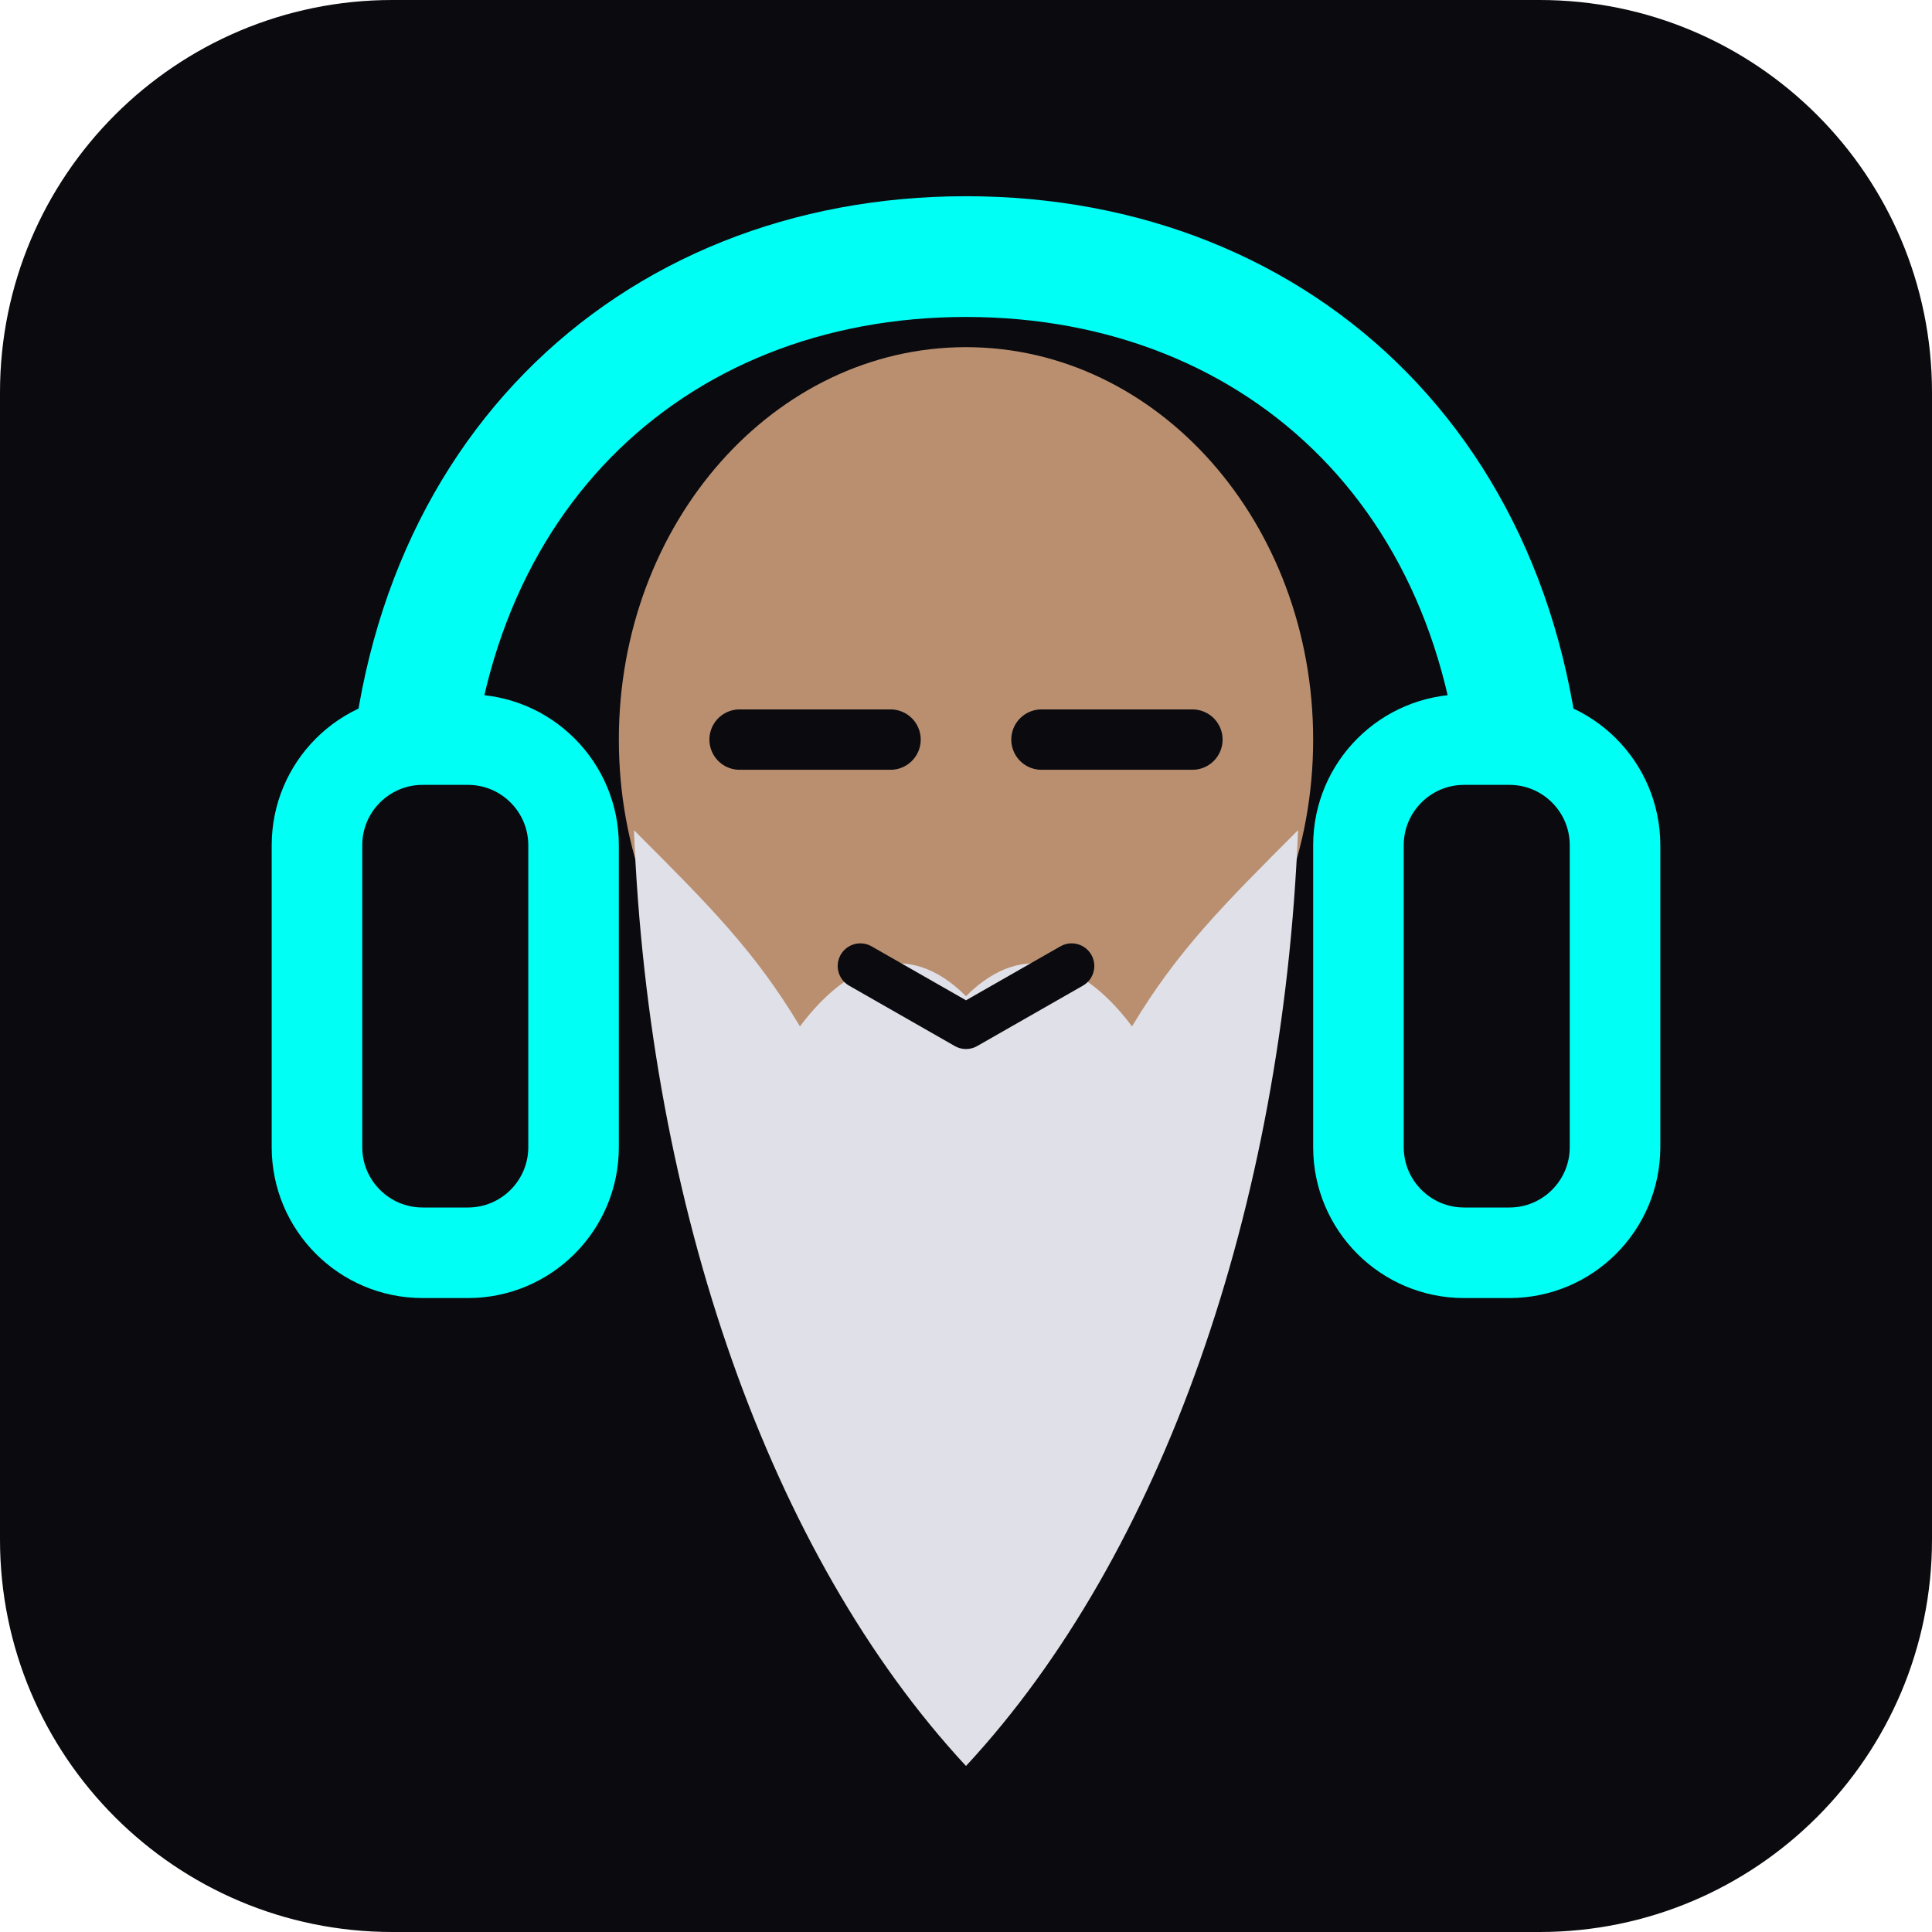
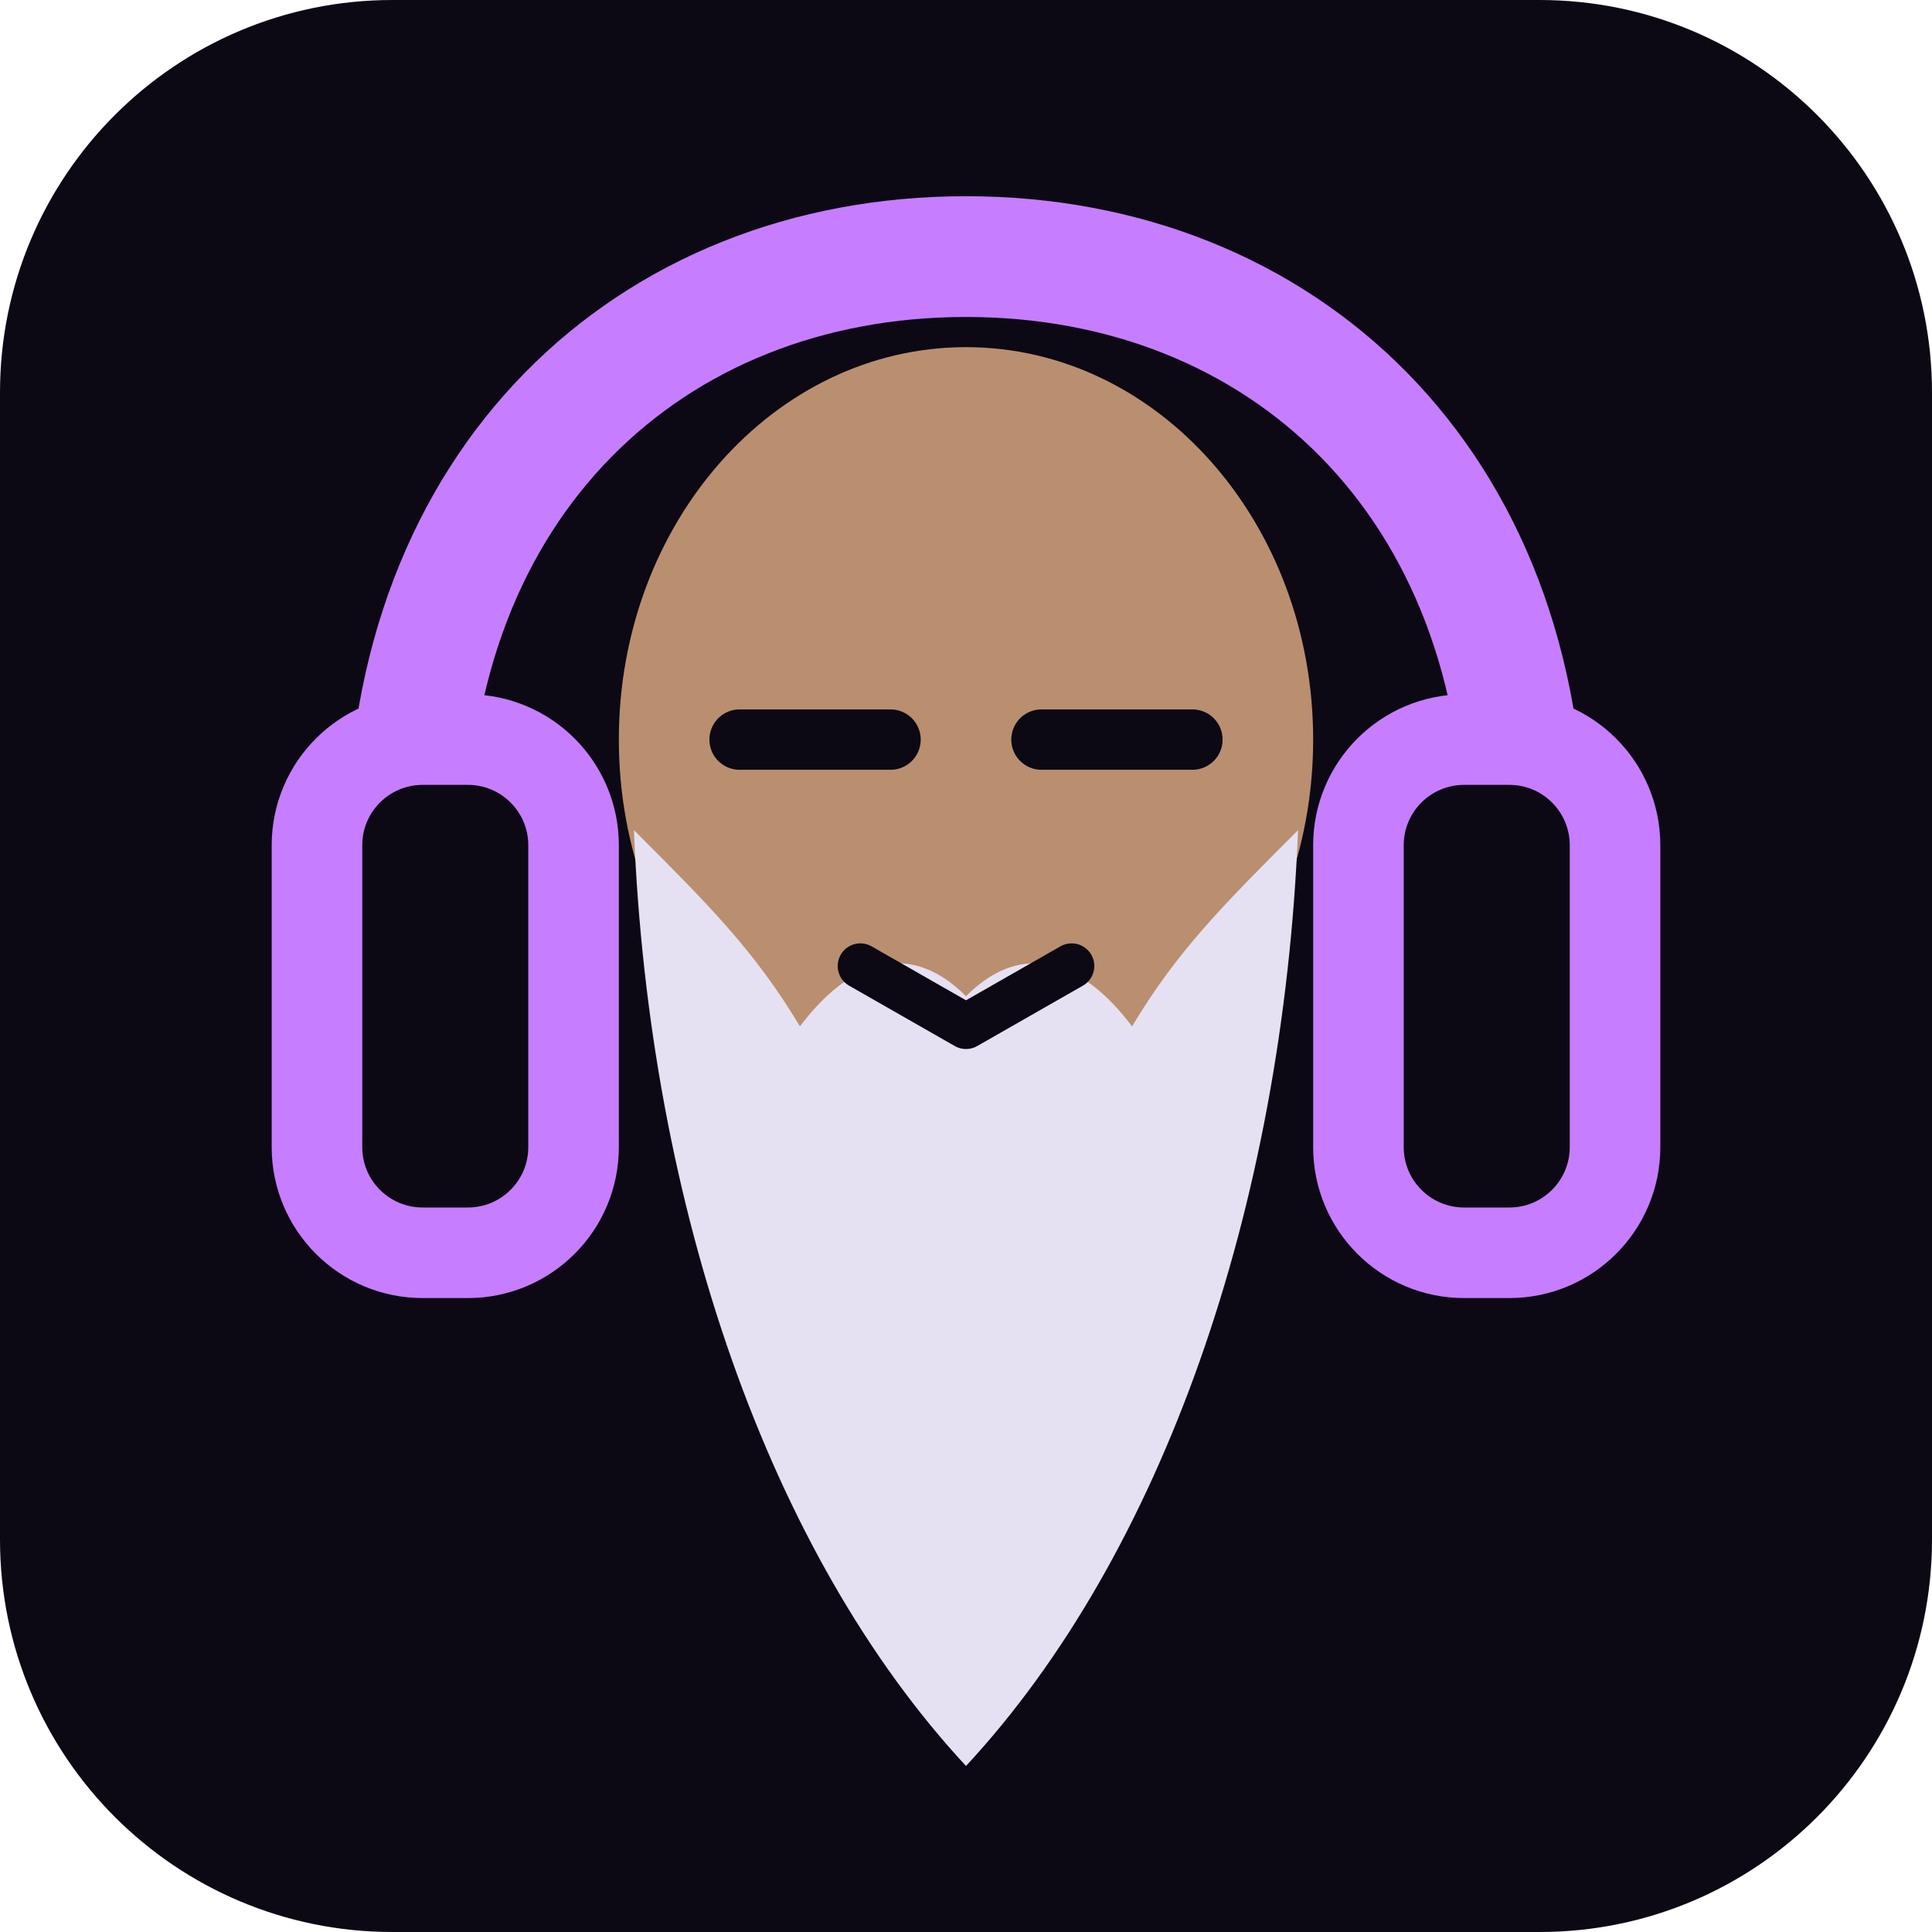
<svg xmlns="http://www.w3.org/2000/svg" viewBox="0 0 128 128">
-   <rect width="128" height="128" rx="26" fill="#0a0a0f" />
-   <path d="M27 56c0-24 16-39 37-39s37 15 37 39" fill="none" stroke="#00fff5" stroke-width="8" stroke-linecap="round" />
+   <rect width="128" height="128" rx="26" fill="#0c0914" />
+   <path d="M27 56c0-24 16-39 37-39s37 15 37 39" fill="none" stroke="#c77dff" stroke-width="8" stroke-linecap="round" />
  <ellipse cx="64" cy="49" rx="23" ry="26" fill="#b98f70" />
-   <path d="M42 55c5 5 8 8 11 13 3-4 7-6 11-2 4-4 8-2 11 2 3-5 6-8 11-13-1 25-9 48-22 62-13-14-21-37-22-62Z" fill="#e0e0e8" />
-   <path d="M49 49h10m10 0h10" stroke="#0a0a0f" stroke-width="4" stroke-linecap="round" />
-   <path d="m57 64 7 4 7-4" fill="none" stroke="#0a0a0f" stroke-width="3" stroke-linecap="round" stroke-linejoin="round" />
-   <rect x="21" y="49" width="17" height="34" rx="7" fill="#0a0a0f" stroke="#00fff5" stroke-width="6" />
-   <rect x="90" y="49" width="17" height="34" rx="7" fill="#0a0a0f" stroke="#00fff5" stroke-width="6" />
+   <path d="M42 55c5 5 8 8 11 13 3-4 7-6 11-2 4-4 8-2 11 2 3-5 6-8 11-13-1 25-9 48-22 62-13-14-21-37-22-62Z" fill="#e6e1f2" />
+   <path d="M49 49h10m10 0h10" stroke="#0c0914" stroke-width="4" stroke-linecap="round" />
+   <path d="m57 64 7 4 7-4" fill="none" stroke="#0c0914" stroke-width="3" stroke-linecap="round" stroke-linejoin="round" />
+   <rect x="21" y="49" width="17" height="34" rx="7" fill="#0c0914" stroke="#c77dff" stroke-width="6" />
+   <rect x="90" y="49" width="17" height="34" rx="7" fill="#0c0914" stroke="#c77dff" stroke-width="6" />
</svg>
